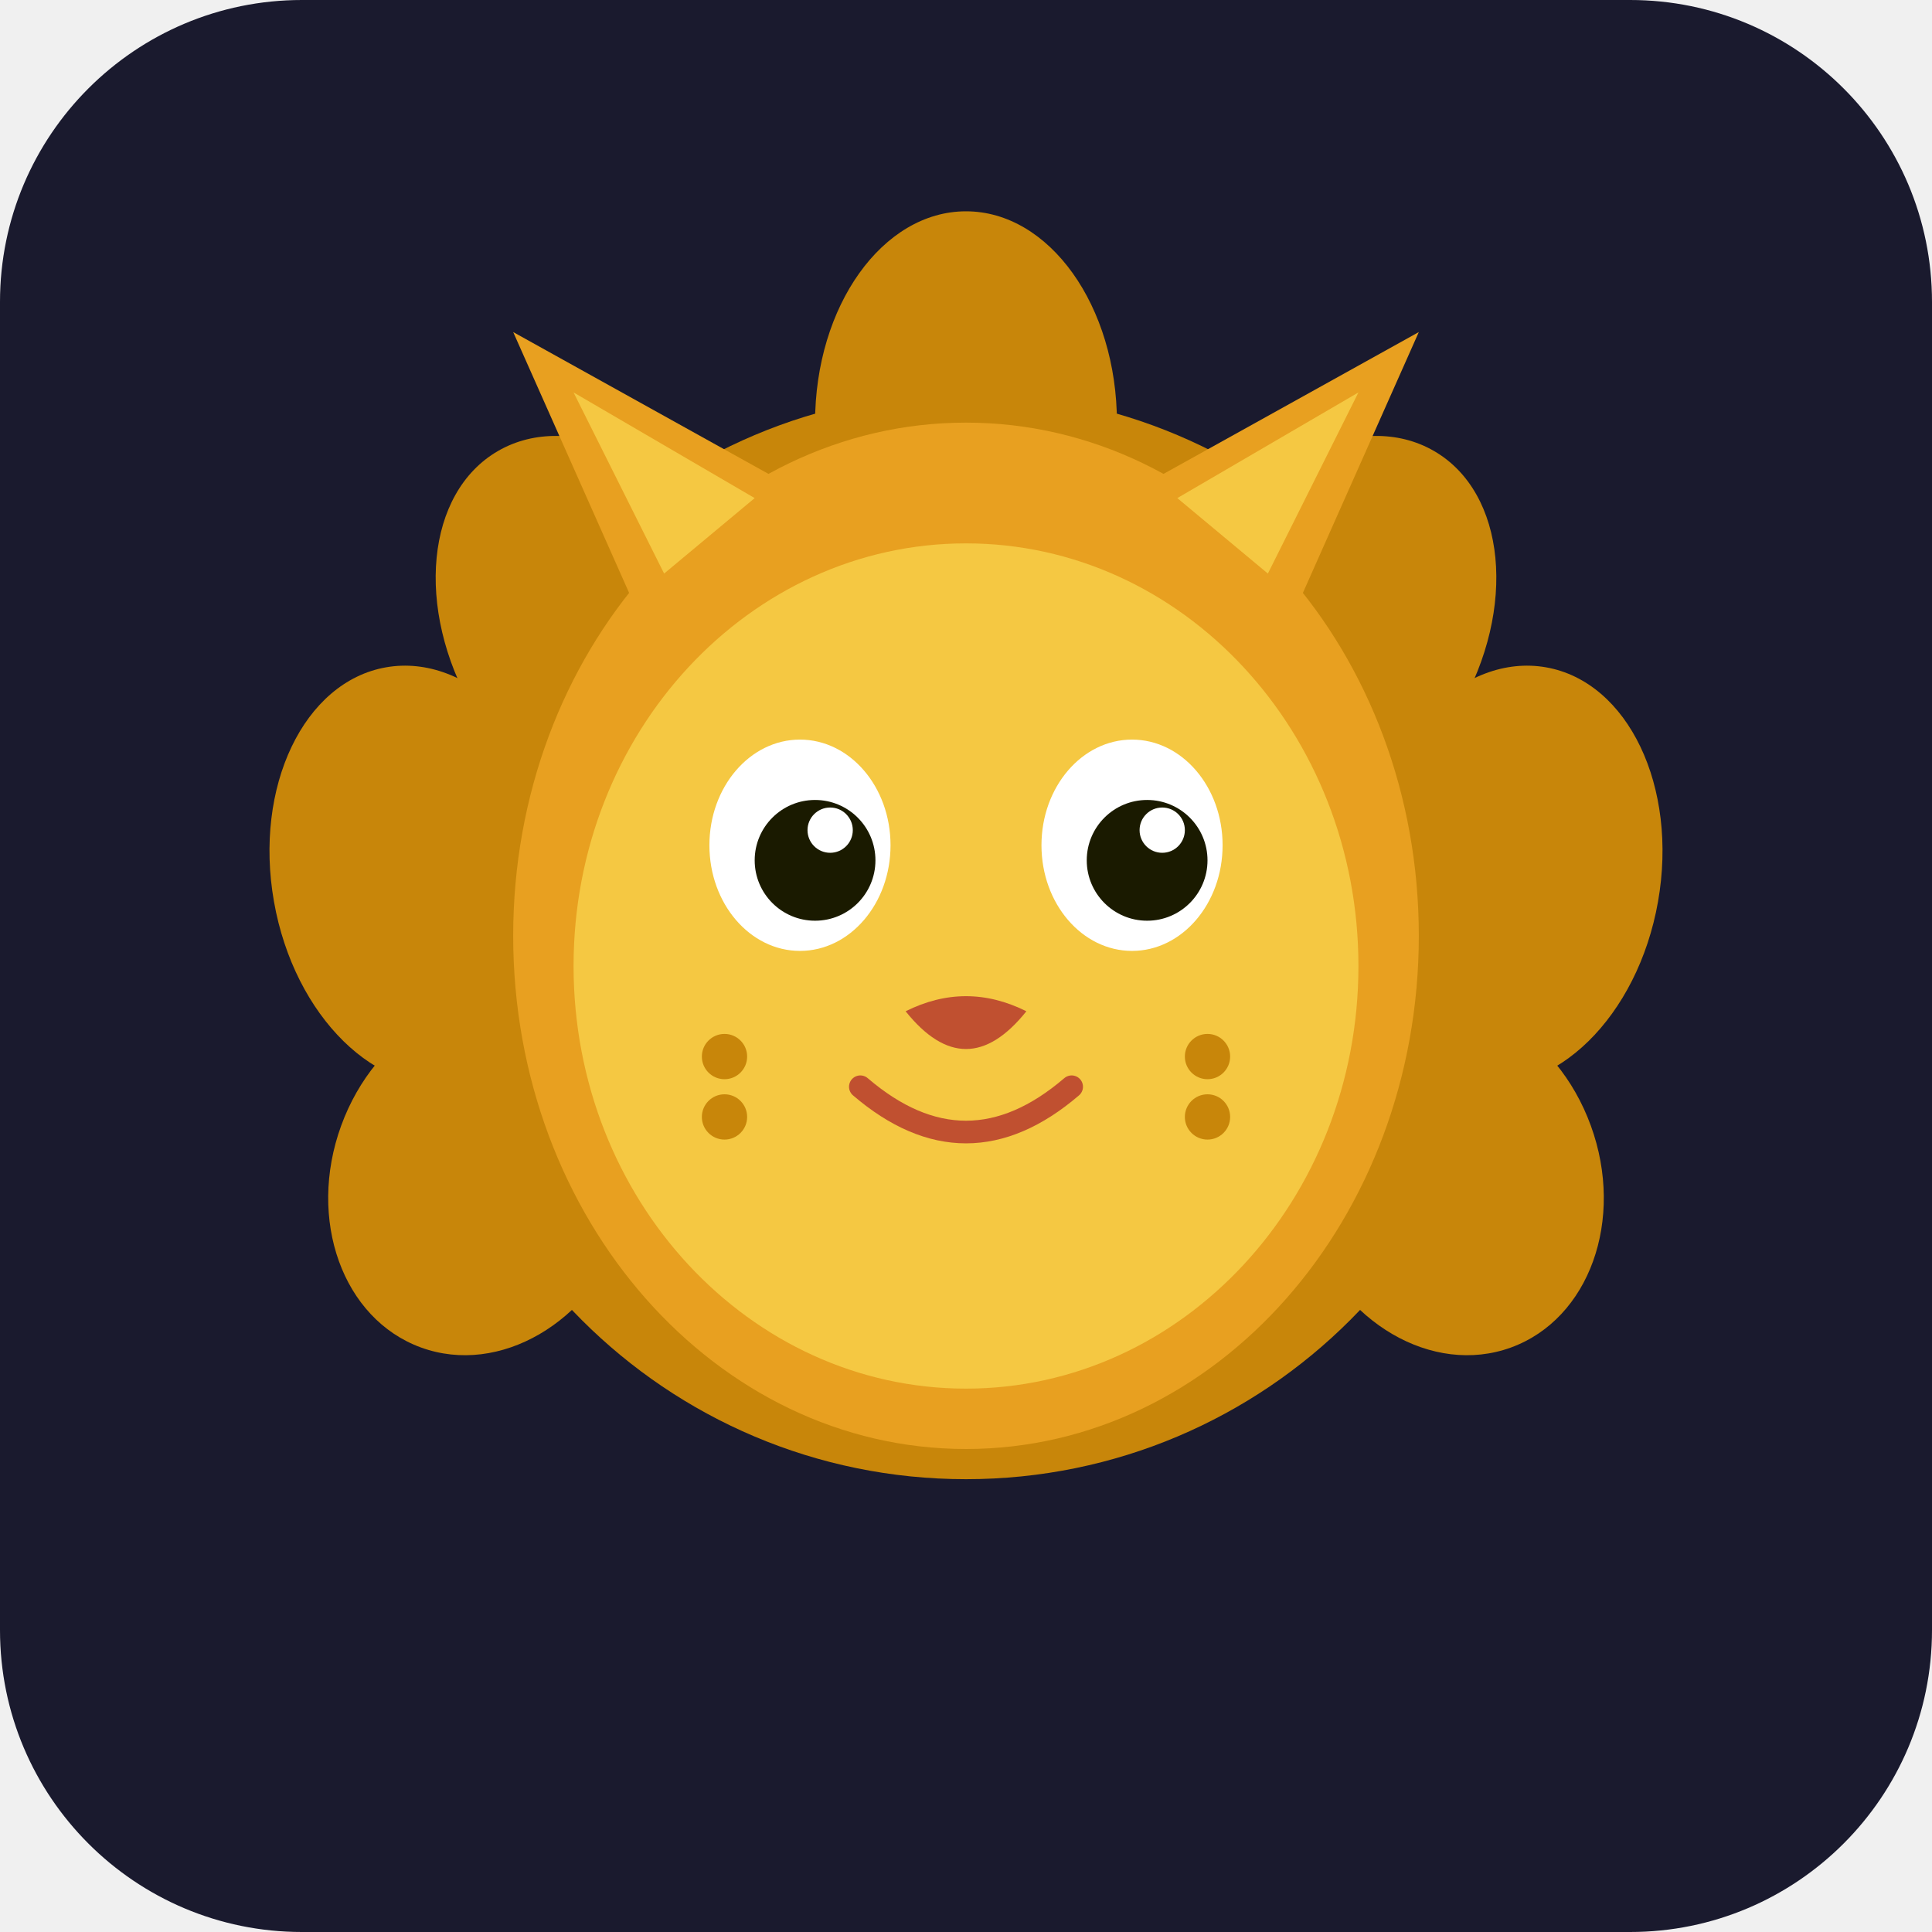
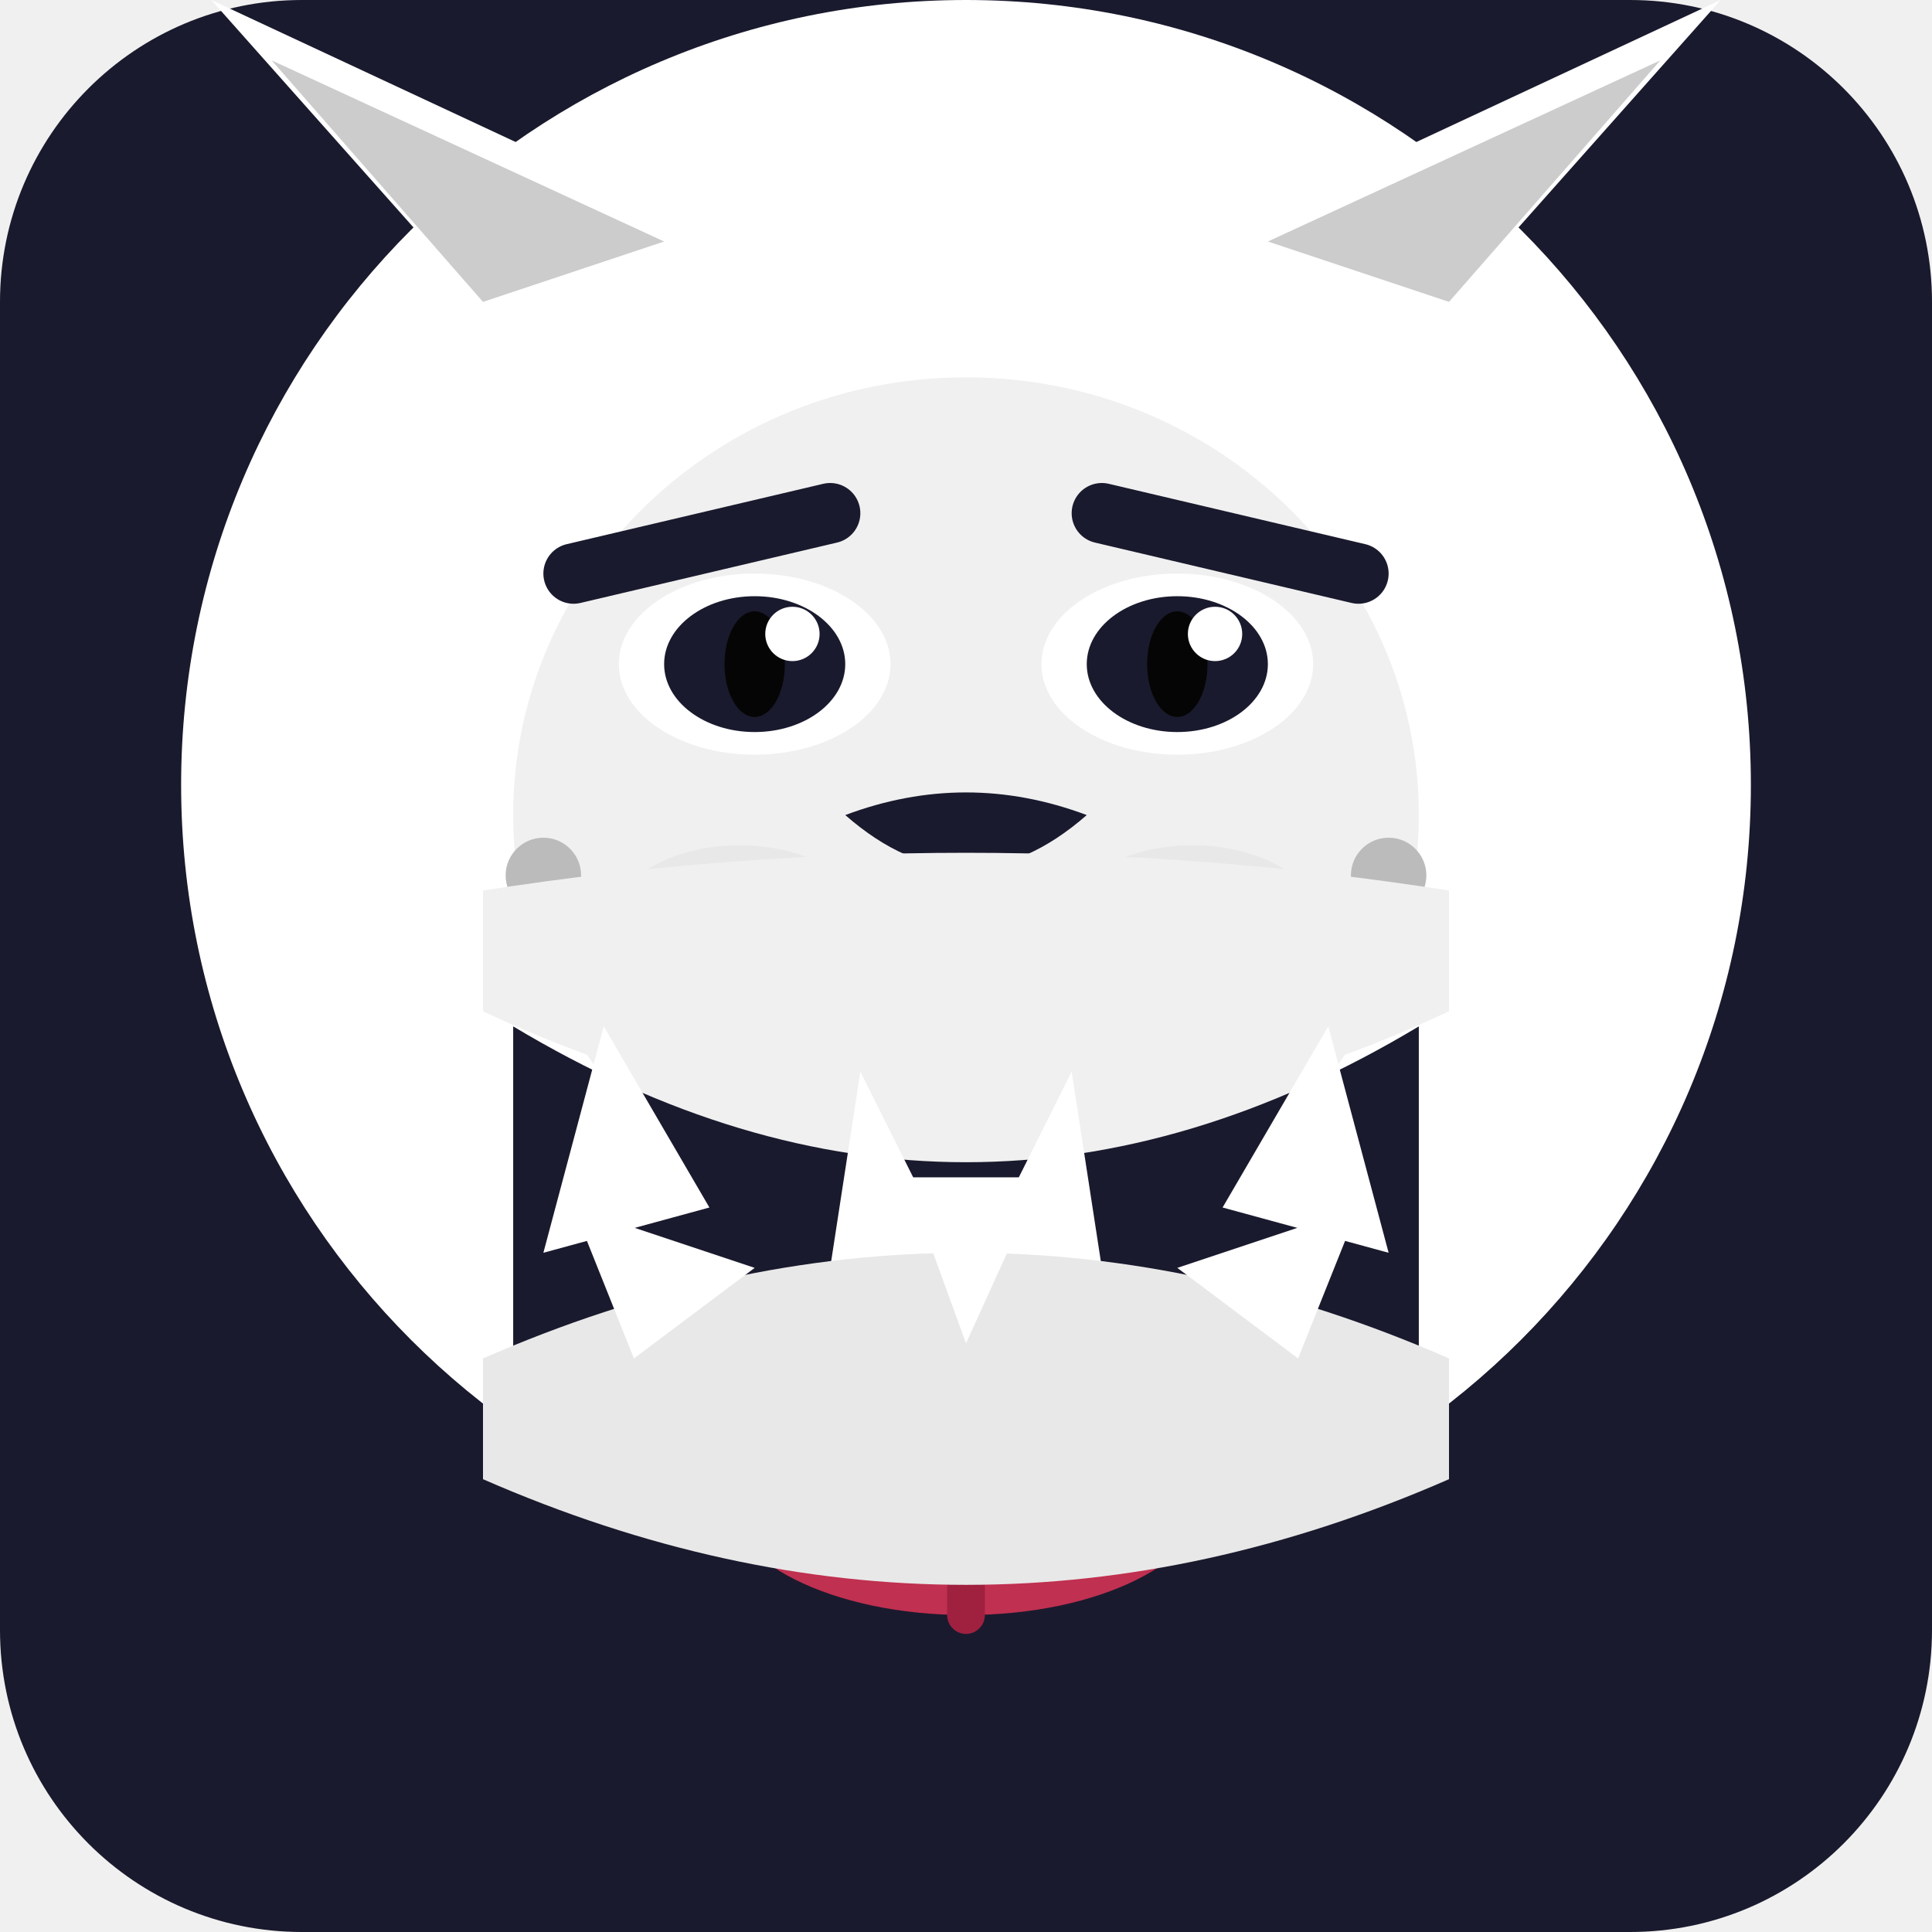
<svg xmlns="http://www.w3.org/2000/svg" viewBox="0 0 128 128" width="128" height="128">
  <rect width="128" height="128" rx="20" fill="#1a1a2e" />
-   <circle cx="64" cy="62" r="36" fill="#c8860a" />
-   <ellipse cx="40" cy="42" rx="10" ry="14" fill="#c8860a" transform="rotate(-30 40 42)" />
-   <ellipse cx="28" cy="58" rx="10" ry="14" fill="#c8860a" transform="rotate(-10 28 58)" />
-   <ellipse cx="32" cy="78" rx="10" ry="12" fill="#c8860a" transform="rotate(20 32 78)" />
-   <ellipse cx="88" cy="42" rx="10" ry="14" fill="#c8860a" transform="rotate(30 88 42)" />
-   <ellipse cx="100" cy="58" rx="10" ry="14" fill="#c8860a" transform="rotate(10 100 58)" />
-   <ellipse cx="96" cy="78" rx="10" ry="12" fill="#c8860a" transform="rotate(-20 96 78)" />
-   <ellipse cx="64" cy="28" rx="10" ry="14" fill="#c8860a" />
-   <ellipse cx="64" cy="62" rx="30" ry="34" fill="#e8a020" />
-   <path d="M42 40 L34 22 L52 32Z" fill="#e8a020" />
-   <path d="M44 38 L38 26 L50 33Z" fill="#f5c842" />
-   <path d="M86 40 L94 22 L76 32Z" fill="#e8a020" />
-   <path d="M84 38 L90 26 L78 33Z" fill="#f5c842" />
-   <ellipse cx="64" cy="64" rx="26" ry="28" fill="#f5c842" />
-   <ellipse cx="53" cy="56" rx="6" ry="7" fill="white" />
-   <ellipse cx="75" cy="56" rx="6" ry="7" fill="white" />
-   <circle cx="54" cy="57" r="4" fill="#1a1a00" />
-   <circle cx="76" cy="57" r="4" fill="#1a1a00" />
-   <circle cx="55" cy="55" r="1.5" fill="white" />
-   <circle cx="77" cy="55" r="1.5" fill="white" />
-   <path d="M60 67 Q64 65 68 67 Q64 72 60 67Z" fill="#c05030" />
-   <path d="M57 72 Q64 78 71 72" stroke="#c05030" stroke-width="1.5" fill="none" stroke-linecap="round" />
-   <circle cx="48" cy="70" r="1.5" fill="#c8860a" />
-   <circle cx="48" cy="74" r="1.5" fill="#c8860a" />
-   <circle cx="80" cy="70" r="1.5" fill="#c8860a" />
-   <circle cx="80" cy="74" r="1.5" fill="#c8860a" />
+   <circle cx="64" cy="52" r="52" fill="white" />
+   <polygon points="30,18 14,0 44,14" fill="white" />
+   <polygon points="32,20 18,4 44,16" fill="#ccc" />
+   <polygon points="98,18 114,0 84,14" fill="white" />
+   <polygon points="96,20 110,4 84,16" fill="#ccc" />
+   <ellipse cx="64" cy="54" rx="30" ry="29" fill="#f0f0f0" />
+   <path d="M38 38 L55 34" stroke="#1a1a2e" stroke-width="4" stroke-linecap="round" />
+   <path d="M90 38 L73 34" stroke="#1a1a2e" stroke-width="4" stroke-linecap="round" />
+   <ellipse cx="50" cy="44" rx="9" ry="6" fill="white" />
+   <ellipse cx="78" cy="44" rx="9" ry="6" fill="white" />
+   <ellipse cx="50" cy="44" rx="6" ry="4.5" fill="#1a1a2e" />
+   <ellipse cx="78" cy="44" rx="6" ry="4.5" fill="#1a1a2e" />
+   <ellipse cx="50" cy="44" rx="2" ry="3.5" fill="#050505" />
+   <ellipse cx="78" cy="44" rx="2" ry="3.5" fill="#050505" />
+   <circle cx="52.5" cy="42" r="1.8" fill="white" />
+   <circle cx="80.5" cy="42" r="1.8" fill="white" />
+   <path d="M56 54 Q64 51 72 54 Q64 61 56 54Z" fill="#1a1a2e" />
+   <ellipse cx="49" cy="62" rx="9" ry="6" fill="#e8e8e8" />
+   <ellipse cx="79" cy="62" rx="9" ry="6" fill="#e8e8e8" />
+   <circle cx="36" cy="58" r="2.5" fill="#bbb" />
+   <circle cx="36" cy="64" r="2.5" fill="#bbb" />
+   <circle cx="92" cy="58" r="2.5" fill="#bbb" />
+   <circle cx="92" cy="64" r="2.5" fill="#bbb" />
+   <path d="M34 68 Q64 86 94 68 L94 90 Q64 110 34 90Z" fill="#1a1a2e" />
+   <ellipse cx="64" cy="99" rx="16" ry="8" fill="#c03050" />
+   <path d="M64 91 Q64 103 64 107" stroke="#a02040" stroke-width="2.5" fill="none" stroke-linecap="round" />
+   <path d="M32 67 Q64 82 96 67 L96 59 Q64 54 32 59Z" fill="#f0f0f0" />
+   <polygon points="40,68 36,83 47,80" fill="white" />
+   <polygon points="57,71 55,84 63,83" fill="white" />
+   <polygon points="71,71 65,83 73,84" fill="white" />
+   <polygon points="88,68 81,80 92,83" fill="white" />
+   <path d="M32 90 Q64 76 96 90 L96 98 Q64 112 32 98Z" fill="#e8e8e8" />
+   <polygon points="42,90 38,80 50,84" fill="white" />
+   <polygon points="64,89 60,78 69,78" fill="white" />
+   <polygon points="86,90 78,84 90,80" fill="white" />
</svg>
